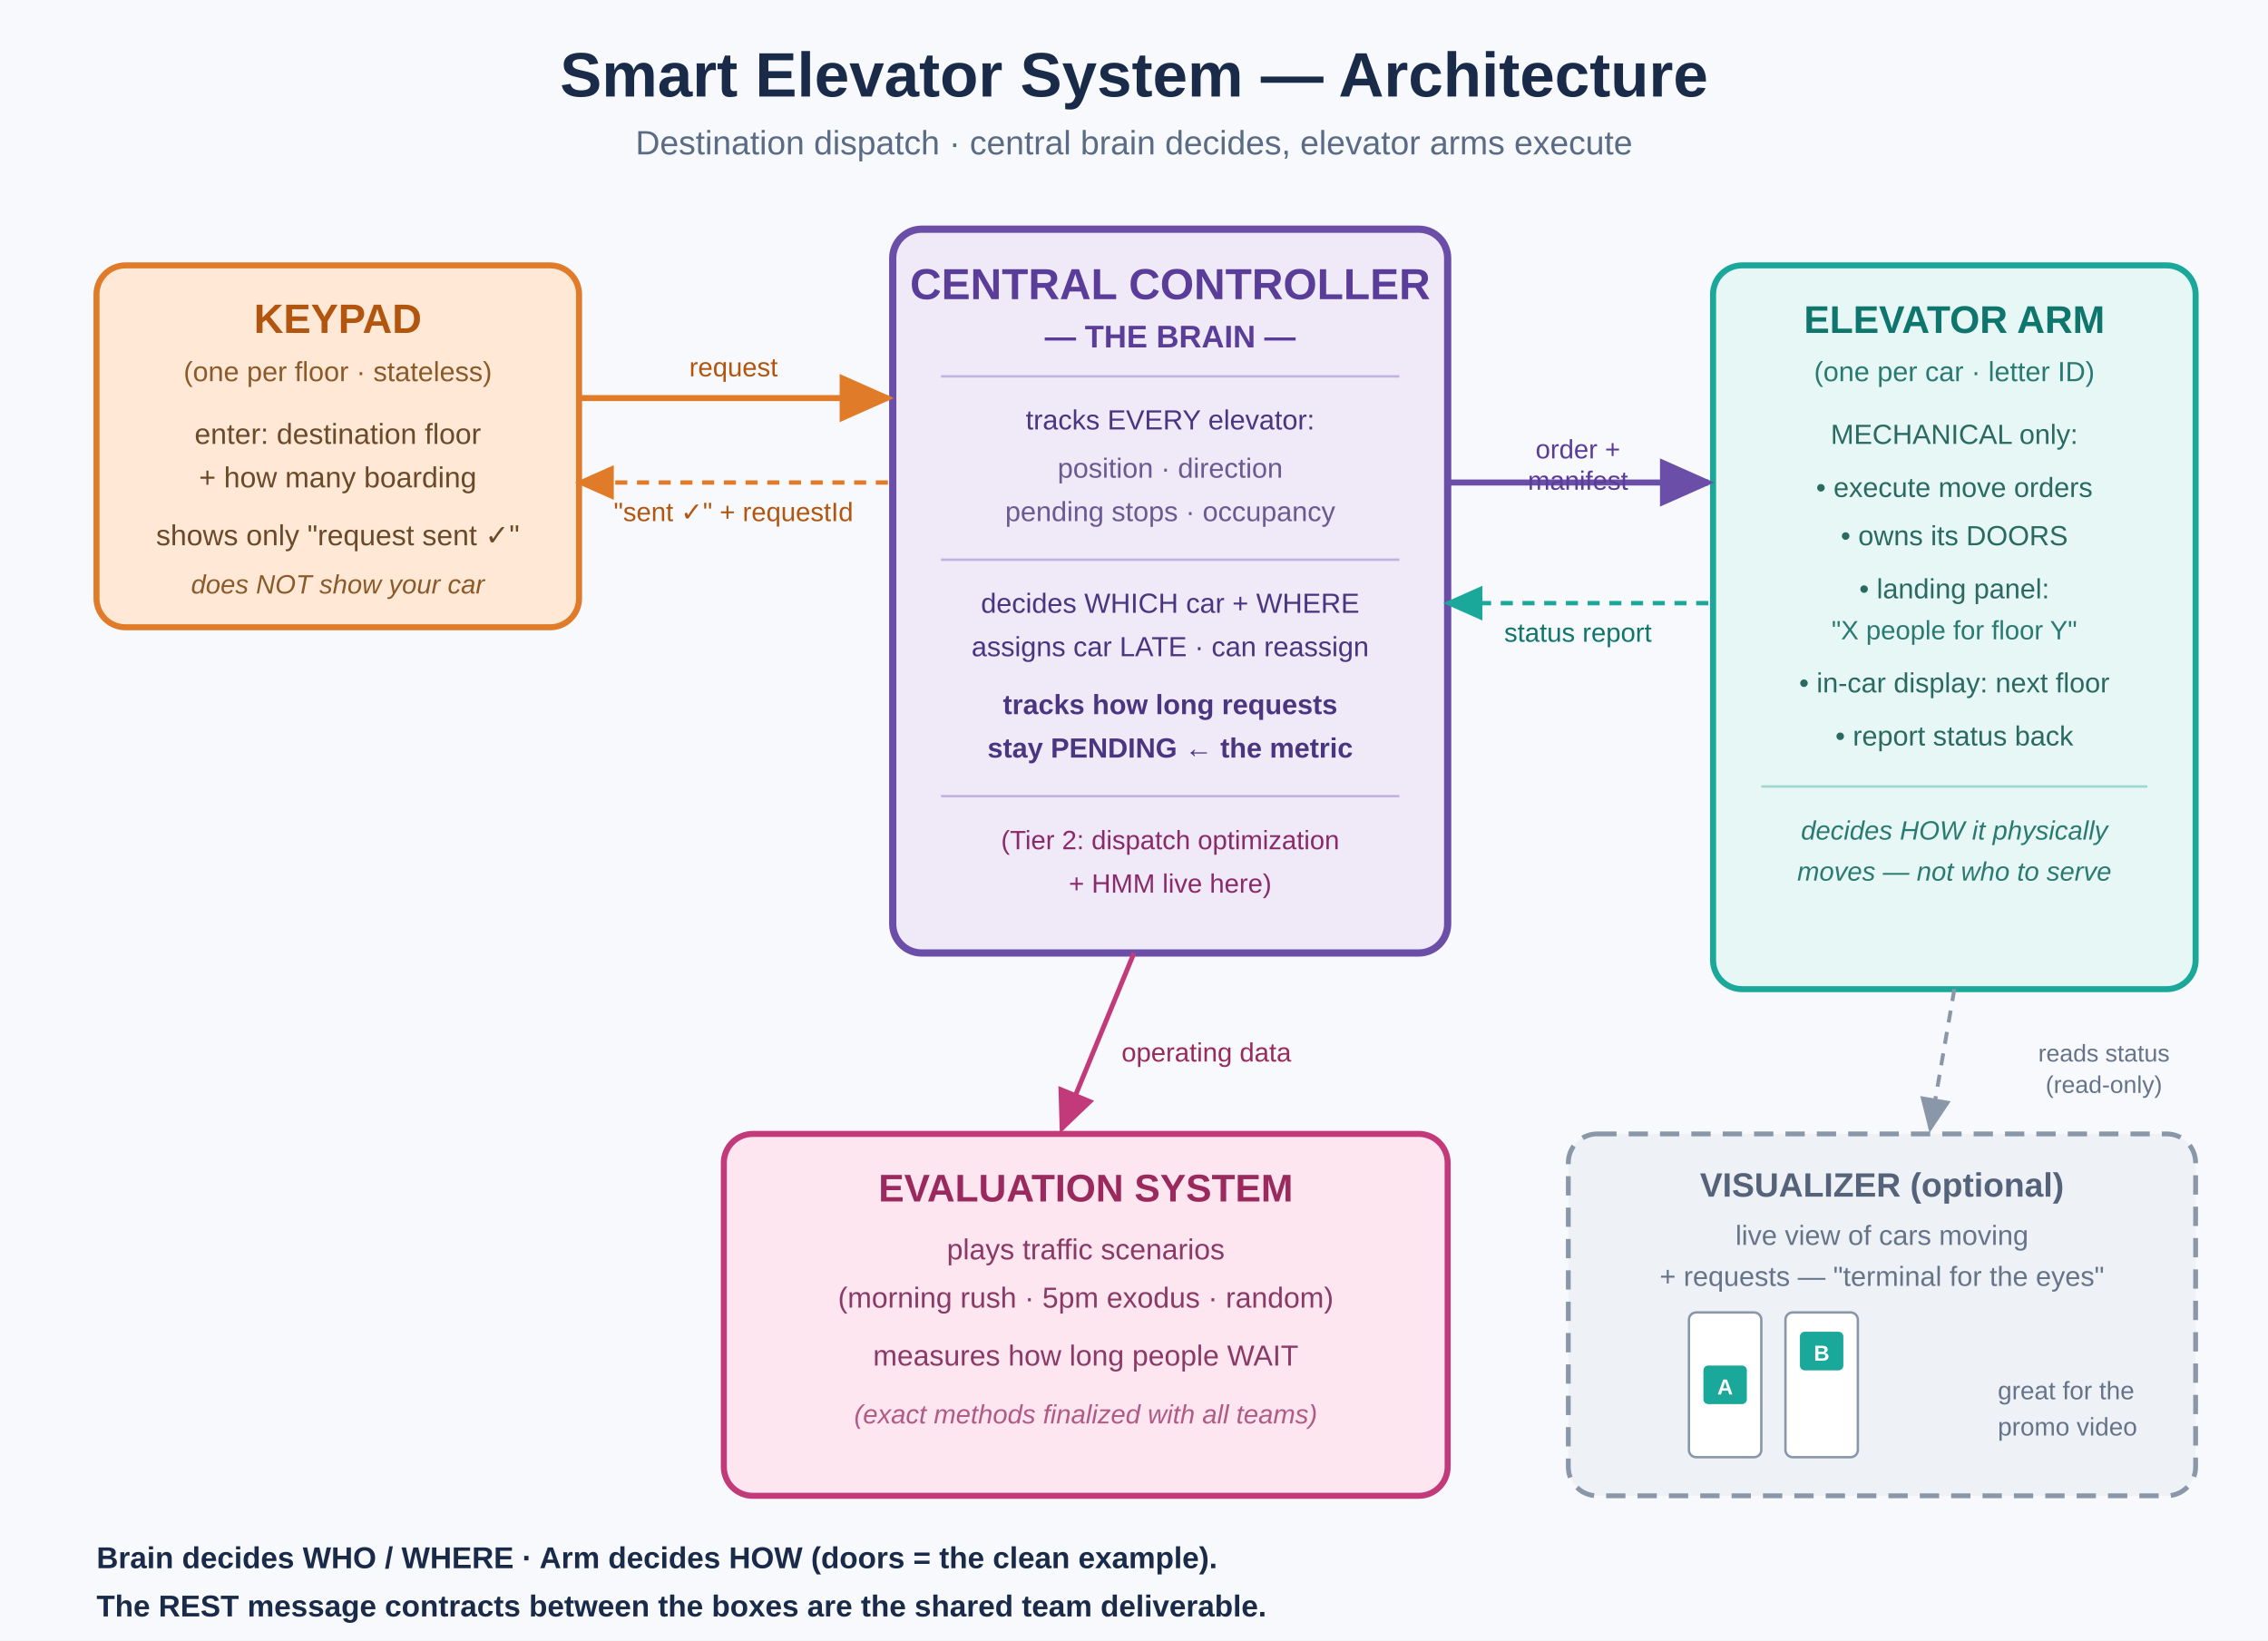
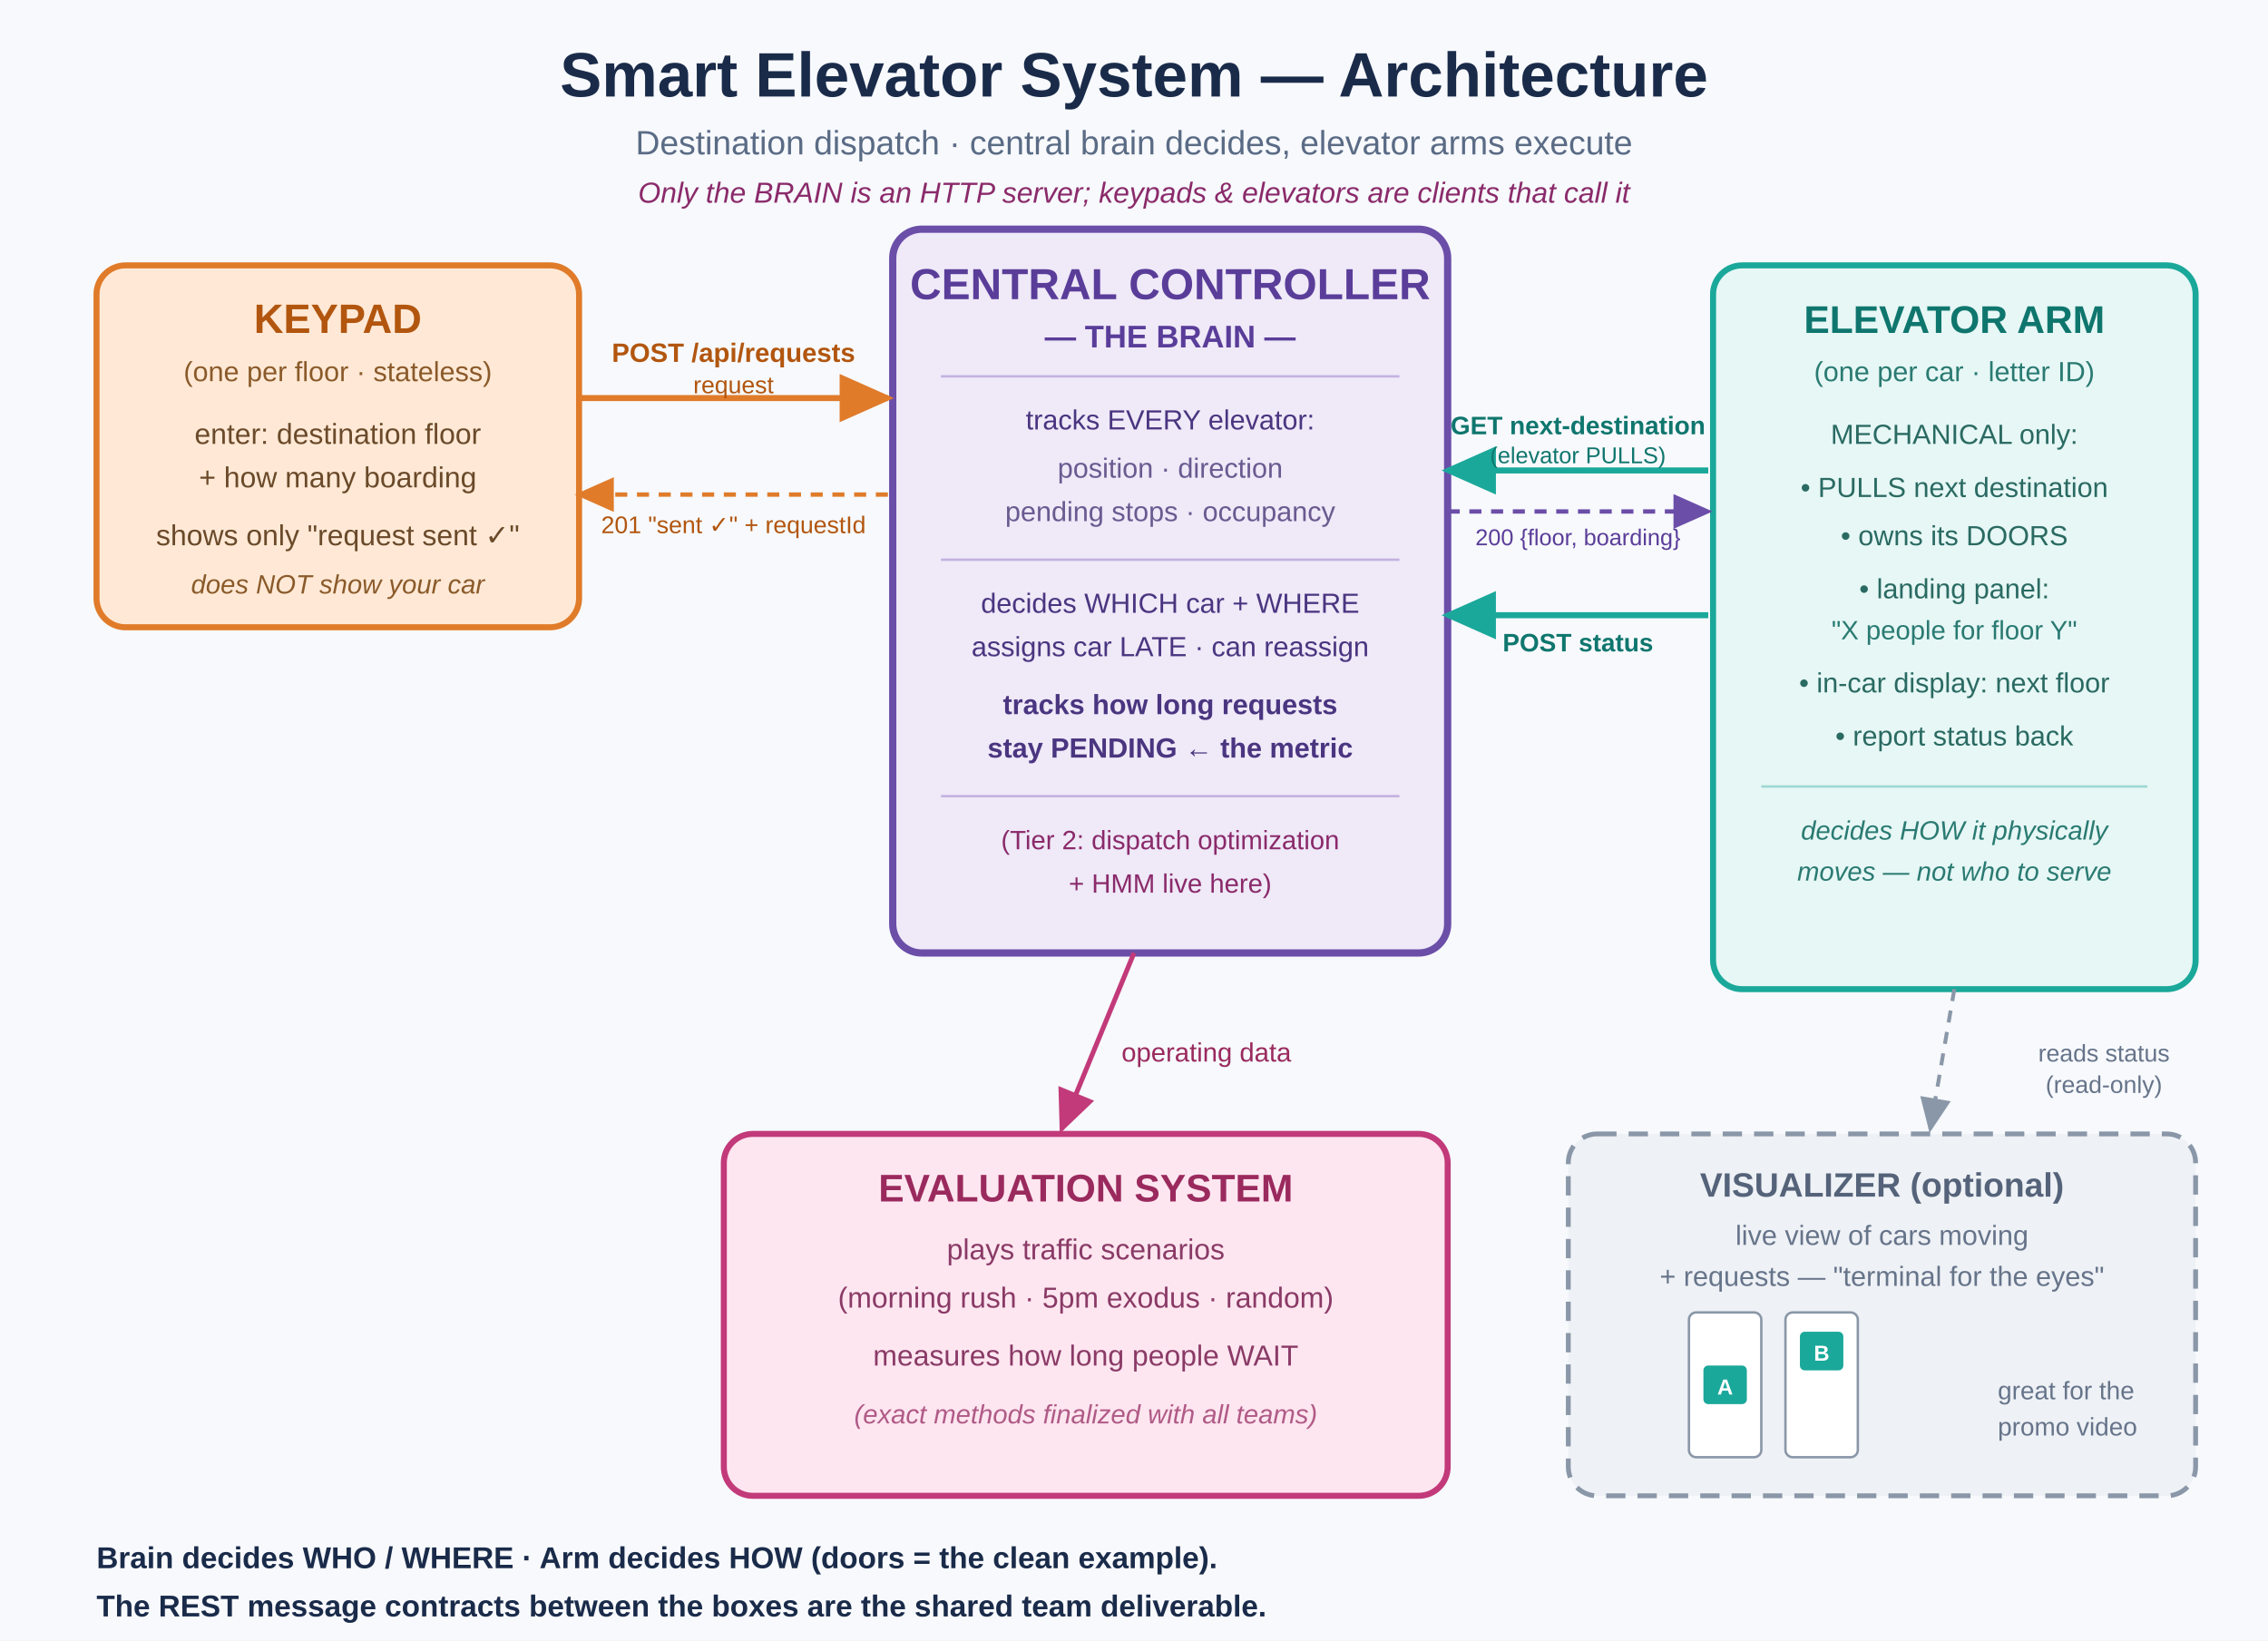
<svg xmlns="http://www.w3.org/2000/svg" viewBox="0 0 940 680" font-family="Segoe UI, Arial, sans-serif">
  <rect width="940" height="680" fill="#f7f9fc" />
  <text x="470" y="40" text-anchor="middle" font-size="26" font-weight="700" fill="#1a2b4a">Smart Elevator System — Architecture</text>
  <text x="470" y="64" text-anchor="middle" font-size="14" fill="#5a6b85">Destination dispatch · central brain decides, elevator arms execute</text>
+   <text x="470" y="84" text-anchor="middle" font-size="12" fill="#8a2a6a" font-style="italic">Only the BRAIN is an HTTP server; keypads &amp; elevators are clients that call it</text>
  <rect x="40" y="110" width="200" height="150" rx="12" fill="#ffe9d6" stroke="#e07b2a" stroke-width="2.5" />
  <text x="140" y="138" text-anchor="middle" font-size="17" font-weight="700" fill="#b2560f">KEYPAD</text>
  <text x="140" y="158" text-anchor="middle" font-size="11.5" fill="#8a5a2a">(one per floor · stateless)</text>
  <text x="140" y="184" text-anchor="middle" font-size="12" fill="#6a4a2a">enter: destination floor</text>
  <text x="140" y="202" text-anchor="middle" font-size="12" fill="#6a4a2a">+ how many boarding</text>
  <text x="140" y="226" text-anchor="middle" font-size="12" fill="#6a4a2a">shows only "request sent ✓"</text>
  <text x="140" y="246" text-anchor="middle" font-size="11" fill="#8a5a2a" font-style="italic">does NOT show your car</text>
  <rect x="370" y="95" width="230" height="300" rx="12" fill="#efe9f8" stroke="#6b4ea8" stroke-width="3" />
  <text x="485" y="124" text-anchor="middle" font-size="18" font-weight="700" fill="#5a3d99">CENTRAL CONTROLLER</text>
  <text x="485" y="144" text-anchor="middle" font-size="13" font-weight="700" fill="#5a3d99">— THE BRAIN —</text>
  <line x1="390" y1="156" x2="580" y2="156" stroke="#c3b2e0" stroke-width="1" />
  <text x="485" y="178" text-anchor="middle" font-size="11.5" fill="#4a3580">tracks EVERY elevator:</text>
  <text x="485" y="198" text-anchor="middle" font-size="11.5" fill="#6a5a90">position · direction</text>
  <text x="485" y="216" text-anchor="middle" font-size="11.5" fill="#6a5a90">pending stops · occupancy</text>
  <line x1="390" y1="232" x2="580" y2="232" stroke="#c3b2e0" stroke-width="1" />
  <text x="485" y="254" text-anchor="middle" font-size="11.5" fill="#4a3580">decides WHICH car + WHERE</text>
  <text x="485" y="272" text-anchor="middle" font-size="11.5" fill="#4a3580">assigns car LATE · can reassign</text>
  <text x="485" y="296" text-anchor="middle" font-size="11.5" fill="#4a3580" font-weight="700">tracks how long requests</text>
  <text x="485" y="314" text-anchor="middle" font-size="11.5" fill="#4a3580" font-weight="700">stay PENDING  ← the metric</text>
  <line x1="390" y1="330" x2="580" y2="330" stroke="#c3b2e0" stroke-width="1" />
  <text x="485" y="352" text-anchor="middle" font-size="11" fill="#8a2a6a">(Tier 2: dispatch optimization</text>
  <text x="485" y="370" text-anchor="middle" font-size="11" fill="#8a2a6a">+ HMM live here)</text>
  <rect x="710" y="110" width="200" height="300" rx="12" fill="#e6f7f5" stroke="#1aa89a" stroke-width="2.5" />
  <text x="810" y="138" text-anchor="middle" font-size="16" font-weight="700" fill="#0f766e">ELEVATOR ARM</text>
  <text x="810" y="158" text-anchor="middle" font-size="11.5" fill="#2a7a72">(one per car · letter ID)</text>
  <text x="810" y="184" text-anchor="middle" font-size="11.5" fill="#2a6a62">MECHANICAL only:</text>
-   <text x="810" y="206" text-anchor="middle" font-size="11.5" fill="#2a6a62">• execute move orders</text>
+   <text x="810" y="206" text-anchor="middle" font-size="11.5" fill="#2a6a62">• PULLS next destination</text>
  <text x="810" y="226" text-anchor="middle" font-size="11.5" fill="#2a6a62">• owns its DOORS</text>
  <text x="810" y="248" text-anchor="middle" font-size="11.5" fill="#2a6a62">• landing panel:</text>
  <text x="810" y="265" text-anchor="middle" font-size="11" fill="#2a7a72">"X people for floor Y"</text>
  <text x="810" y="287" text-anchor="middle" font-size="11.5" fill="#2a6a62">• in-car display: next floor</text>
  <text x="810" y="309" text-anchor="middle" font-size="11.5" fill="#2a6a62">• report status back</text>
  <line x1="730" y1="326" x2="890" y2="326" stroke="#9fd8d1" stroke-width="1" />
  <text x="810" y="348" text-anchor="middle" font-size="11" fill="#2a7a72" font-style="italic">decides HOW it physically</text>
  <text x="810" y="365" text-anchor="middle" font-size="11" fill="#2a7a72" font-style="italic">moves — not who to serve</text>
  <line x1="240" y1="165" x2="368" y2="165" stroke="#e07b2a" stroke-width="2.5" marker-end="url(#oArrow)" />
-   <text x="304" y="156" text-anchor="middle" font-size="11" fill="#b2560f">request</text>
-   <line x1="368" y1="200" x2="240" y2="200" stroke="#e07b2a" stroke-width="1.8" stroke-dasharray="5 4" marker-end="url(#oArrowBack)" />
-   <text x="304" y="216" text-anchor="middle" font-size="11" fill="#b2560f">"sent ✓" + requestId</text>
-   <line x1="600" y1="200" x2="708" y2="200" stroke="#6b4ea8" stroke-width="2.5" marker-end="url(#pArrow)" />
-   <text x="654" y="190" text-anchor="middle" font-size="11" fill="#5a3d99">order +</text>
-   <text x="654" y="203" text-anchor="middle" font-size="11" fill="#5a3d99">manifest</text>
-   <line x1="708" y1="250" x2="600" y2="250" stroke="#1aa89a" stroke-width="1.8" stroke-dasharray="5 4" marker-end="url(#tArrowBack)" />
-   <text x="654" y="266" text-anchor="middle" font-size="11" fill="#0f766e">status report</text>
+   <text x="304" y="150" text-anchor="middle" font-size="11" fill="#b2560f" font-weight="700">POST /api/requests</text>
+   <text x="304" y="163" text-anchor="middle" font-size="10" fill="#b2560f">request</text>
+   <line x1="368" y1="205" x2="240" y2="205" stroke="#e07b2a" stroke-width="1.8" stroke-dasharray="5 4" marker-end="url(#oArrowBack)" />
+   <text x="304" y="221" text-anchor="middle" font-size="10" fill="#b2560f">201 "sent ✓" + requestId</text>
+   <line x1="708" y1="195" x2="600" y2="195" stroke="#1aa89a" stroke-width="2.5" marker-end="url(#tArrowBack)" />
+   <text x="654" y="180" text-anchor="middle" font-size="10.5" fill="#0f766e" font-weight="700">GET next-destination</text>
+   <text x="654" y="192" text-anchor="middle" font-size="9.5" fill="#0f766e">(elevator PULLS)</text>
+   <line x1="600" y1="212" x2="708" y2="212" stroke="#6b4ea8" stroke-width="1.8" stroke-dasharray="5 4" marker-end="url(#pArrow)" />
+   <text x="654" y="226" text-anchor="middle" font-size="9.5" fill="#5a3d99">200 {floor, boarding}</text>
+   <line x1="708" y1="255" x2="600" y2="255" stroke="#1aa89a" stroke-width="2.5" marker-end="url(#tArrowBack)" />
+   <text x="654" y="270" text-anchor="middle" font-size="10.5" fill="#0f766e" font-weight="700">POST status</text>
  <rect x="300" y="470" width="300" height="150" rx="12" fill="#fde6f0" stroke="#c23a7a" stroke-width="2.5" />
  <text x="450" y="498" text-anchor="middle" font-size="16" font-weight="700" fill="#9a2a5e">EVALUATION SYSTEM</text>
  <text x="450" y="522" text-anchor="middle" font-size="12" fill="#8a3a66">plays traffic scenarios</text>
  <text x="450" y="542" text-anchor="middle" font-size="12" fill="#8a3a66">(morning rush · 5pm exodus · random)</text>
  <text x="450" y="566" text-anchor="middle" font-size="12" fill="#8a3a66">measures how long people WAIT</text>
  <text x="450" y="590" text-anchor="middle" font-size="11" fill="#b05a86" font-style="italic">(exact methods finalized with all teams)</text>
  <line x1="470" y1="395" x2="440" y2="468" stroke="#c23a7a" stroke-width="2" marker-end="url(#eArrow)" />
  <text x="500" y="440" text-anchor="middle" font-size="11" fill="#9a2a5e">operating data</text>
  <rect x="650" y="470" width="260" height="150" rx="12" fill="#eef1f5" stroke="#8a97a8" stroke-width="2" stroke-dasharray="8 5" />
  <text x="780" y="496" text-anchor="middle" font-size="14" font-weight="700" fill="#55637a">VISUALIZER (optional)</text>
  <text x="780" y="516" text-anchor="middle" font-size="11.5" fill="#66748a">live view of cars moving</text>
  <text x="780" y="533" text-anchor="middle" font-size="11.5" fill="#66748a">+ requests — "terminal for the eyes"</text>
  <rect x="700" y="544" width="30" height="60" rx="3" fill="#ffffff" stroke="#8a97a8" />
  <rect x="740" y="544" width="30" height="60" rx="3" fill="#ffffff" stroke="#8a97a8" />
  <rect x="706" y="566" width="18" height="16" rx="2" fill="#1aa89a" />
  <text x="715" y="578" text-anchor="middle" font-size="9" fill="#fff" font-weight="700">A</text>
  <rect x="746" y="552" width="18" height="16" rx="2" fill="#1aa89a" />
  <text x="755" y="564" text-anchor="middle" font-size="9" fill="#fff" font-weight="700">B</text>
  <text x="828" y="580" font-size="10.5" fill="#66748a">great for the</text>
  <text x="828" y="595" font-size="10.5" fill="#66748a">promo video</text>
  <line x1="810" y1="410" x2="800" y2="468" stroke="#8a97a8" stroke-width="1.6" stroke-dasharray="5 4" marker-end="url(#vArrow)" />
  <text x="872" y="440" text-anchor="middle" font-size="10" fill="#66748a">reads status</text>
  <text x="872" y="453" text-anchor="middle" font-size="10" fill="#66748a">(read-only)</text>
  <text x="40" y="650" font-size="12.5" font-weight="700" fill="#1a2b4a">Brain decides WHO / WHERE · Arm decides HOW (doors = the clean example).</text>
  <text x="40" y="670" font-size="12.5" font-weight="700" fill="#1a2b4a">The REST message contracts between the boxes are the shared team deliverable.</text>
  <defs>
    <marker id="oArrow" markerWidth="10" markerHeight="10" refX="8" refY="4" orient="auto">
      <path d="M0,0 L9,4 L0,8 Z" fill="#e07b2a" />
    </marker>
    <marker id="oArrowBack" markerWidth="10" markerHeight="10" refX="8" refY="4" orient="auto">
      <path d="M0,0 L9,4 L0,8 Z" fill="#e07b2a" />
    </marker>
    <marker id="pArrow" markerWidth="10" markerHeight="10" refX="8" refY="4" orient="auto">
      <path d="M0,0 L9,4 L0,8 Z" fill="#6b4ea8" />
    </marker>
    <marker id="tArrowBack" markerWidth="10" markerHeight="10" refX="8" refY="4" orient="auto">
      <path d="M0,0 L9,4 L0,8 Z" fill="#1aa89a" />
    </marker>
    <marker id="eArrow" markerWidth="10" markerHeight="10" refX="8" refY="4" orient="auto">
      <path d="M0,0 L9,4 L0,8 Z" fill="#c23a7a" />
    </marker>
    <marker id="vArrow" markerWidth="10" markerHeight="10" refX="8" refY="4" orient="auto">
      <path d="M0,0 L9,4 L0,8 Z" fill="#8a97a8" />
    </marker>
  </defs>
</svg>
